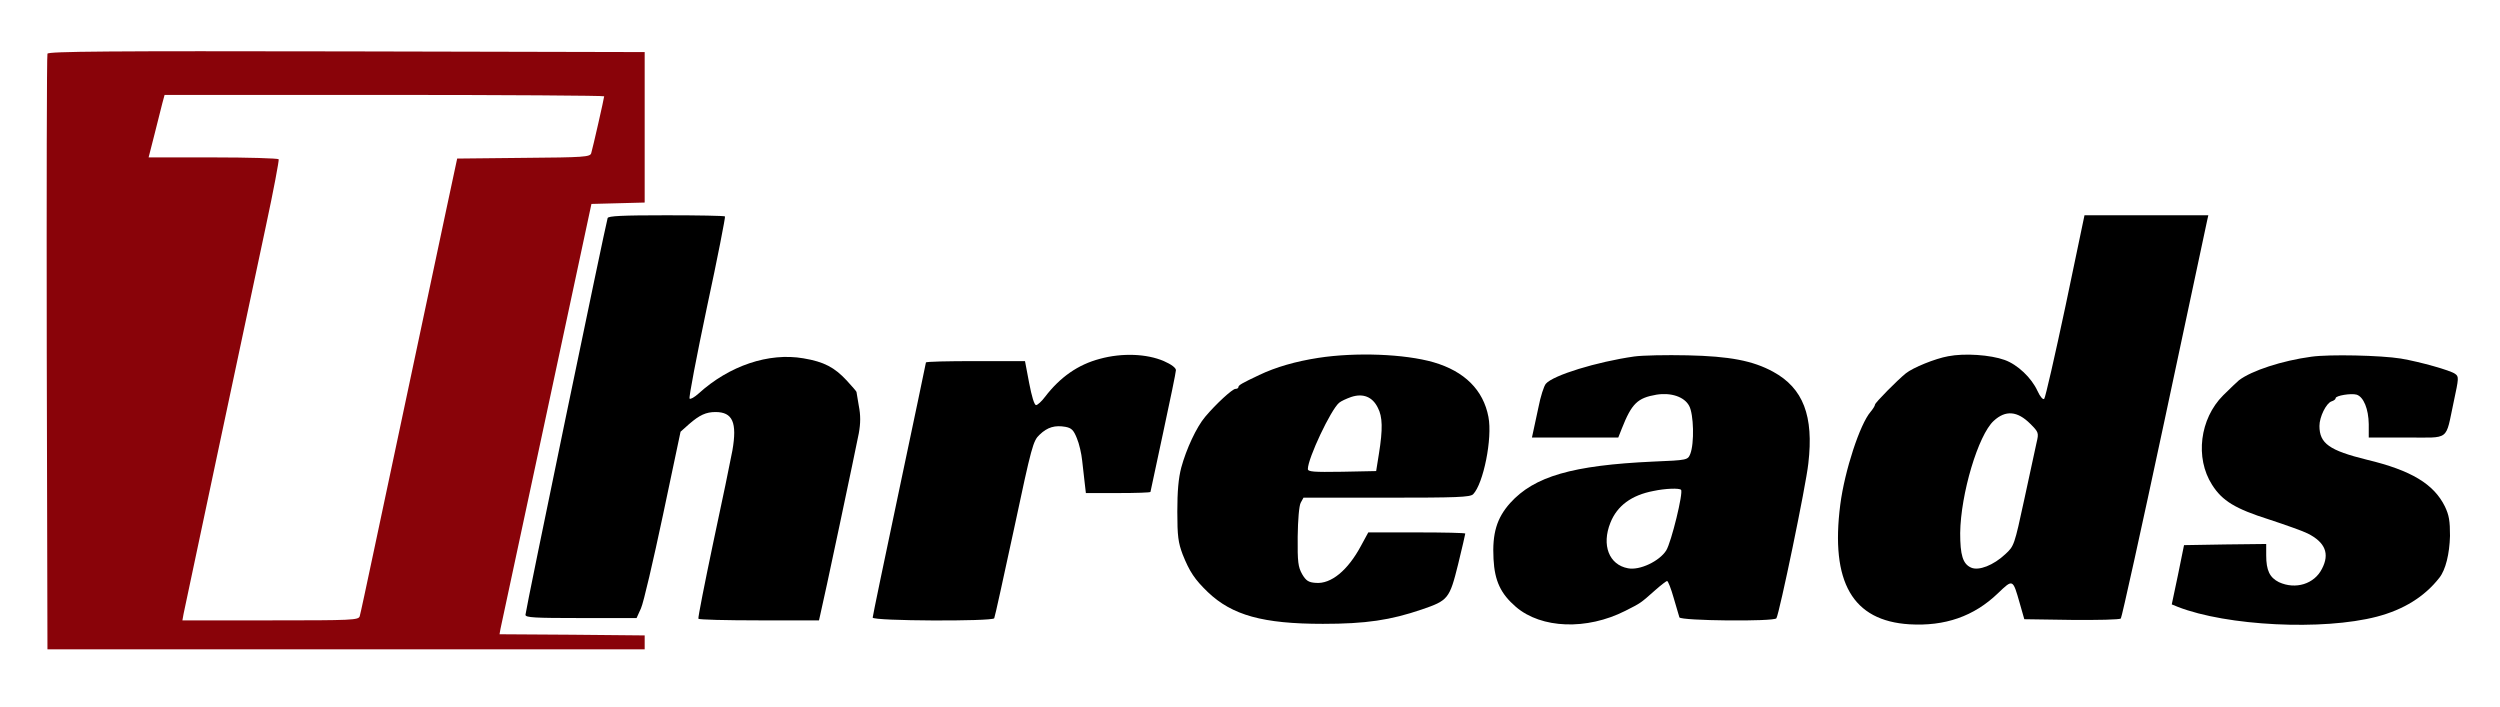
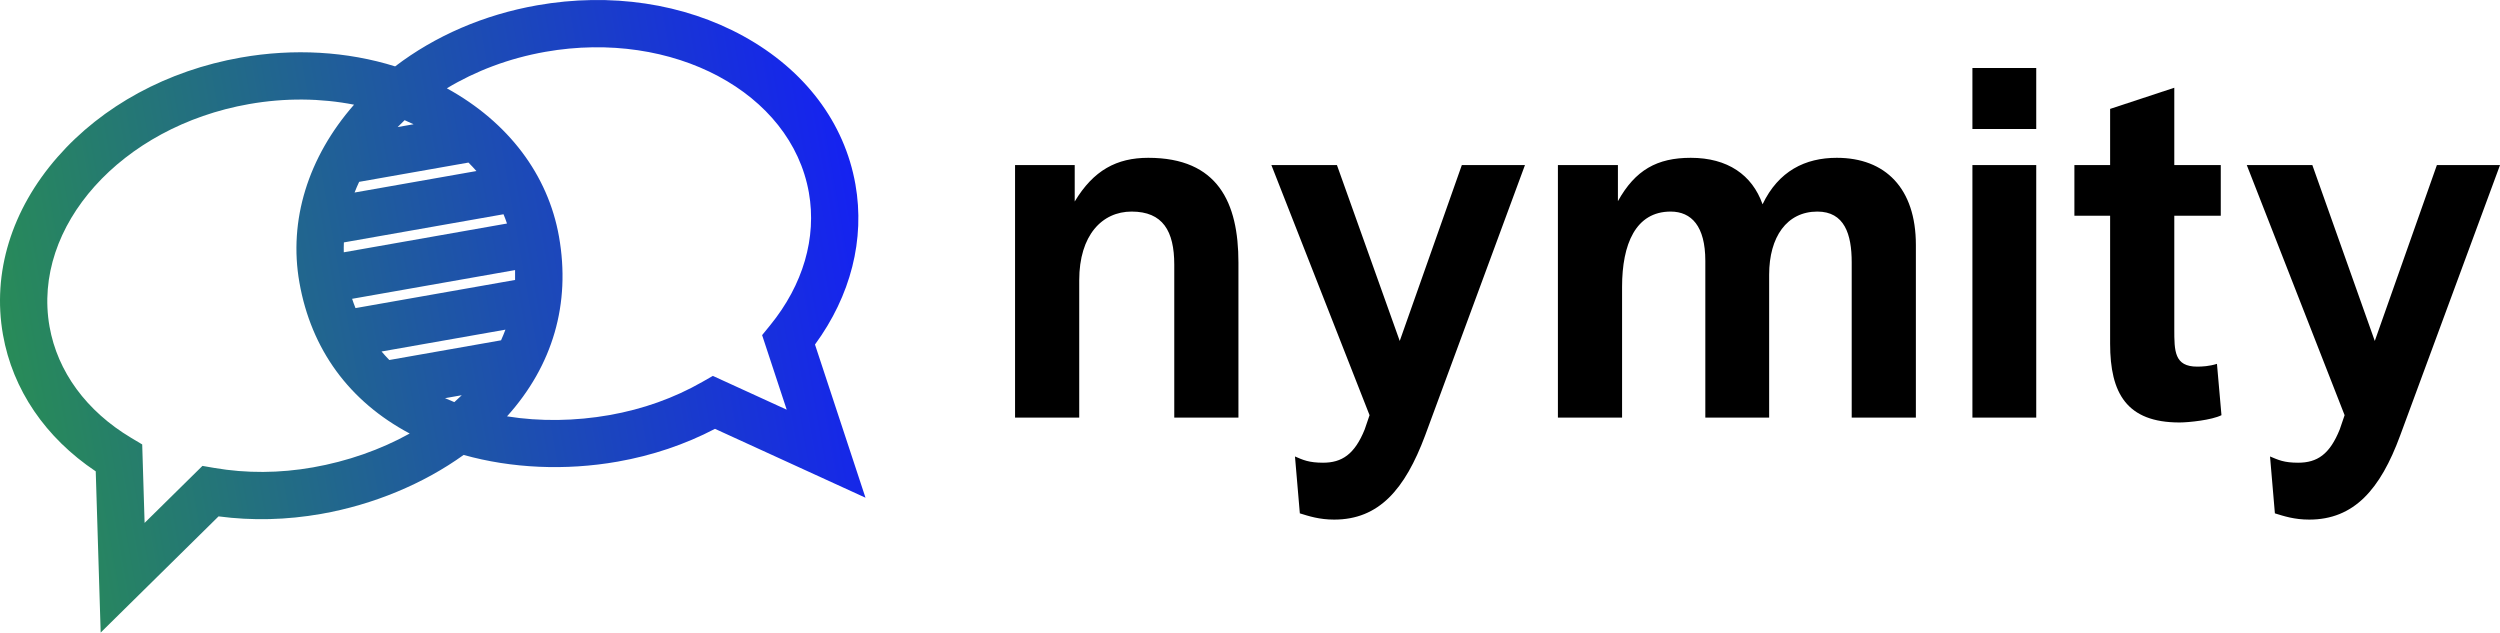
- <svg xmlns="http://www.w3.org/2000/svg" version="1.0" width="1080pt" height="305pt" viewBox="0 0 1080 305" preserveAspectRatio="xMidYMid meet">
-   <g transform="translate(0,305) scale(0.1,-0.1)" fill="#000000" stroke="none">
-     <path d="M2625 2108 c-9 -28 -355 -1696 -355 -1714 0 -12 39 -14 240 -14 l240 0 19 42 c11 24 53 205 95 403 l76 360 37 33 c45 39 73 52 114 52 74 0 94 -45 73 -166 -8 -43 -45 -223 -83 -399 -37 -176 -66 -323 -64 -328 2 -4 120 -7 263 -7 l258 0 5 22 c13 51 156 728 167 786 8 44 8 79 0 119 -5 31 -10 58 -10 60 0 2 -19 24 -42 49 -53 57 -98 81 -187 96 -150 26 -321 -32 -453 -152 -18 -16 -35 -26 -39 -22 -4 4 30 181 75 395 46 213 80 389 78 392 -3 3 -117 5 -254 5 -190 0 -250 -3 -253 -12z" />
-     <path d="M8923 1728 c-46 -216 -87 -396 -92 -401 -5 -5 -17 8 -29 34 -26 57 -86 114 -142 134 -61 22 -173 30 -244 16 -56 -10 -152 -49 -183 -74 -36 -29 -133 -127 -133 -135 0 -5 -9 -19 -19 -31 -46 -53 -112 -254 -131 -401 -43 -335 53 -502 299 -517 153 -9 278 34 382 134 65 62 64 63 94 -42 l20 -70 204 -3 c113 -1 208 1 213 6 4 4 89 388 188 852 99 465 182 855 185 868 l5 22 -267 0 -268 0 -82 -392z m-152 -509 c36 -36 37 -39 27 -81 -5 -23 -29 -134 -53 -245 -43 -199 -44 -202 -82 -237 -51 -48 -115 -73 -148 -58 -36 16 -47 55 -47 149 2 169 78 424 145 485 51 47 102 43 158 -13z" />
-     <path d="M4752 1500 c-95 -25 -172 -79 -238 -165 -14 -19 -32 -35 -38 -35 -8 0 -19 38 -30 95 l-18 95 -214 0 c-118 0 -214 -2 -214 -6 0 -3 -52 -249 -115 -548 -63 -298 -115 -548 -115 -554 0 -15 516 -17 525 -3 3 5 41 180 86 388 76 357 82 379 110 405 34 33 67 42 112 34 26 -5 35 -14 49 -49 10 -23 20 -67 23 -97 3 -30 8 -74 11 -97 l5 -43 140 0 c76 0 139 2 139 5 0 2 25 118 55 257 30 139 55 260 55 269 0 10 -20 25 -52 39 -74 32 -181 36 -276 10z" />
-     <path d="M5695 1504 c-97 -15 -184 -40 -255 -74 -74 -35 -90 -44 -90 -52 0 -5 -6 -8 -13 -8 -13 0 -84 -65 -131 -121 -37 -44 -81 -138 -103 -219 -12 -46 -17 -102 -17 -190 0 -107 4 -134 23 -185 30 -75 52 -108 109 -163 105 -100 238 -137 497 -137 186 0 292 16 427 62 114 39 120 46 157 195 17 70 31 130 31 133 0 3 -94 5 -209 5 l-210 0 -31 -57 c-57 -107 -130 -167 -196 -161 -31 2 -42 9 -59 38 -17 31 -20 51 -19 161 1 74 6 134 13 147 l12 22 359 0 c305 0 361 2 374 15 44 45 84 241 66 334 -22 116 -103 197 -237 236 -125 36 -336 44 -498 19z m257 -215 c21 -39 22 -93 5 -199 l-12 -75 -147 -3 c-125 -2 -148 0 -148 12 0 46 99 256 135 286 8 7 32 18 52 25 51 17 92 1 115 -46z" />
-     <path d="M7060 1510 c-161 -23 -351 -81 -382 -118 -8 -9 -23 -55 -32 -102 -10 -47 -20 -95 -23 -107 l-5 -23 186 0 187 0 15 38 c43 109 68 133 150 147 63 10 120 -9 141 -48 20 -36 23 -162 5 -208 -11 -26 -11 -27 -159 -33 -351 -16 -515 -64 -619 -179 -58 -65 -78 -131 -72 -242 5 -95 31 -150 97 -207 110 -94 306 -101 472 -17 67 34 65 32 129 89 25 22 48 40 52 40 4 0 17 -33 28 -72 12 -40 23 -79 25 -85 5 -15 410 -19 419 -4 13 21 128 574 138 669 24 205 -22 325 -152 396 -88 48 -188 67 -370 71 -91 2 -194 0 -230 -5z m202 -576 c11 -10 -42 -227 -64 -262 -29 -46 -114 -87 -165 -77 -82 15 -115 100 -76 197 29 73 91 119 186 137 51 11 112 13 119 5z" />
-     <path d="M9985 1509 c-126 -17 -258 -60 -313 -102 -8 -7 -39 -36 -68 -65 -101 -101 -122 -270 -48 -386 44 -70 101 -104 246 -150 73 -24 149 -51 168 -61 75 -38 95 -87 61 -152 -33 -66 -114 -91 -186 -58 -40 20 -55 51 -55 116 l0 49 -177 -2 -178 -3 -26 -128 -27 -128 27 -11 c211 -82 625 -103 859 -42 115 30 206 86 270 168 27 34 44 103 46 181 0 65 -4 89 -22 127 -48 97 -145 156 -337 202 -162 40 -205 70 -205 146 0 39 29 98 52 106 10 3 18 9 18 14 0 11 67 22 91 15 30 -10 51 -62 52 -127 l0 -58 164 0 c190 0 166 -18 203 154 22 103 23 109 6 121 -20 15 -152 52 -234 66 -87 14 -309 19 -387 8z" />
+ <svg xmlns="http://www.w3.org/2000/svg" xmlns:xlink="http://www.w3.org/1999/xlink" data-v-fde0c5aa="" viewBox="0 0 201.6 51.01" class="iconLeft" version="1.1" id="svg21" width="201.6" height="51.01">
+   <defs data-v-fde0c5aa="" id="defs2">
+     <linearGradient xlink:href="#35e4068c-01bb-459d-a0a1-b2383629c573" id="linearGradient27" gradientTransform="scale(1.263811,0.7912573)" x1="0.078" y1="23.578" x2="79.161" y2="23.578" gradientUnits="userSpaceOnUse" />
+     <linearGradient xlink:href="#35e4068c-01bb-459d-a0a1-b2383629c573" id="linearGradient29" gradientTransform="scale(1.263811,0.7912573)" x1="0.078" y1="23.578" x2="79.161" y2="23.578" gradientUnits="userSpaceOnUse" />
+   </defs>
+   <defs data-v-fde0c5aa="" id="defs6">
+     
+   </defs>
+   <g data-v-fde0c5aa="" id="0f5fa820-e6c6-48dc-88ac-96aa49a1a116" transform="matrix(2.797158,0,0,2.797158,79.58825,4.30649)" style="fill:#000000">
+     <path d="M 2.66,10.5 V 6.54 c 0,-1.3 0.66,-1.98 1.51,-1.98 0.9,0 1.23,0.56 1.23,1.53 V 10.5 H 7.25 V 6.03 C 7.25,4.3 6.66,3.01 4.65,3.01 3.74,3.01 3.07,3.37 2.53,4.27 V 3.22 H 0.81 v 7.28 z m 6.36,2.76 c 0.26,0.08 0.56,0.18 0.99,0.18 1.29,0 2.04,-0.87 2.62,-2.42 l 2.88,-7.8 H 13.69 L 11.9,8.29 10.09,3.22 H 8.2 l 2.83,7.21 -0.14,0.41 C 10.6,11.56 10.23,11.8 9.69,11.8 9.28,11.8 9.11,11.72 8.88,11.62 Z M 18.31,10.5 V 6.73 c 0,-1.23 0.39,-2.17 1.4,-2.17 0.6,0 1,0.42 1,1.42 v 4.52 h 1.84 V 6.38 c 0,-1.09 0.51,-1.82 1.39,-1.82 0.78,0 0.99,0.65 0.99,1.46 v 4.48 h 1.85 V 5.52 c 0,-1.63 -0.88,-2.51 -2.28,-2.51 -0.91,0 -1.68,0.38 -2.14,1.34 -0.3,-0.85 -1.01,-1.34 -2.07,-1.34 -0.97,0 -1.6,0.35 -2.1,1.25 V 3.22 H 16.46 V 10.5 Z M 30.25,2.18 V 0.42 h -1.84 v 1.76 z m 0,8.32 V 3.22 h -1.84 v 7.28 z m 5.21,-1.55 c -0.22,0.07 -0.43,0.08 -0.57,0.08 -0.66,0 -0.66,-0.45 -0.66,-1.08 V 4.68 h 1.34 V 3.22 H 34.23 V 0.99 L 32.38,1.6 v 1.62 h -1.03 v 1.46 h 1.03 v 3.69 c 0,1.43 0.48,2.27 2,2.27 0.27,0 0.93,-0.07 1.21,-0.21 z m 1.67,4.31 c 0.26,0.08 0.56,0.18 0.99,0.18 1.29,0 2.05,-0.87 2.62,-2.42 l 2.88,-7.8 H 41.8 l -1.79,5.07 -1.8,-5.07 h -1.89 l 2.82,7.21 -0.14,0.41 c -0.29,0.72 -0.65,0.96 -1.2,0.96 -0.41,0 -0.57,-0.08 -0.81,-0.18 z" id="path8" />
  </g>
-   <g transform="translate(0,305) scale(0.1,-0.1)" fill="#890309" stroke="none">
-     <path d="M205 2818 c-3 -7 -4 -589 -3 -1293 l3 -1280 1290 0 1290 0 0 30 0 30 -314 3 -313 2 4 23 c3 12 92 430 199 929 l194 907 115 3 115 3 0 325 0 325 -1288 3 c-1025 2 -1289 0 -1292 -10z m2405 -184 c0 -7 -49 -223 -56 -246 -5 -16 -30 -18 -292 -20 l-287 -3 -47 -220 c-42 -196 -143 -672 -313 -1475 -31 -146 -58 -273 -61 -282 -5 -17 -32 -18 -386 -18 l-380 0 5 28 c6 31 266 1254 356 1677 33 153 57 283 55 287 -3 4 -130 8 -284 8 l-278 0 25 98 c13 53 29 114 34 135 l10 37 949 0 c523 0 950 -3 950 -6z" />
+   <defs data-v-fde0c5aa="" id="defs16">
+     <linearGradient data-v-fde0c5aa="" gradientTransform="rotate(25)" id="35e4068c-01bb-459d-a0a1-b2383629c573" x1="0" y1="0" x2="1" y2="0">
+       <stop data-v-fde0c5aa="" offset="0%" stop-color="#288B58" stop-opacity="1" id="stop11" />
+       <stop data-v-fde0c5aa="" offset="100%" stop-color="#1522F1" stop-opacity="1" id="stop13" />
+     </linearGradient>
+   </defs>
+   <g data-v-fde0c5aa="" id="5da5d5a1-c9a7-4436-9786-e4aedc085c80" transform="matrix(0.6877962,-0.121277,0.121277,0.6877962,-5.335288,-4.224691)" style="fill:url(#linearGradient29);stroke:none">
+     <path d="m 100.045,45.407 c 0,-7.259 -3.468,-14.047 -9.766,-19.112 -6.124,-4.926 -14.232,-7.639 -22.83,-7.639 -6.241,0 -12.223,1.431 -17.377,4.099 -5.154,-2.668 -11.136,-4.099 -17.377,-4.099 -8.598,0 -16.706,2.713 -22.83,7.639 -6.297,5.066 -9.766,11.853 -9.766,19.112 0,6.433 2.761,12.556 7.809,17.393 L 5.238,81.231 20.971,70.382 c 3.73,1.18 7.667,1.777 11.725,1.777 6.135,0 12.232,-1.374 17.377,-3.85 5.145,2.476 11.242,3.85 17.377,3.85 4.058,0 7.995,-0.597 11.725,-1.777 L 94.908,81.231 92.236,62.8 c 5.048,-4.836 7.809,-10.96 7.809,-17.393 z m -78.576,19.385 -1.318,-0.473 -7.72,5.323 1.301,-8.97 -1.13,-0.977 C 8.059,55.767 5.557,50.693 5.557,45.407 c 0,-11.742 12.175,-21.295 27.139,-21.295 4.28,0 8.331,0.783 11.936,2.174 l -0.012,0.009 c -6.298,5.066 -9.766,11.853 -9.766,19.112 0,7.85 3.282,14.521 9.513,19.386 -3.665,1.267 -7.675,1.91 -11.671,1.91 -3.919,0 -7.696,-0.643 -11.227,-1.911 z m 35.154,-8.767 h -13.1 c -0.25,-0.365 -0.487,-0.74 -0.711,-1.123 h 14.522 c -0.224,0.383 -0.461,0.758 -0.711,1.123 z m -5.569,5.457 c -0.321,0.219 -0.648,0.43 -0.981,0.636 -0.333,-0.205 -0.66,-0.417 -0.981,-0.636 z M 59.428,49.445 H 40.718 A 18.287,18.287 0 0 1 40.52,48.321 h 19.106 a 19.94,19.94 0 0 1 -0.198,1.124 z m -18.923,-6.58 c 0.057,-0.378 0.127,-0.752 0.209,-1.123 h 18.717 c 0.082,0.371 0.152,0.746 0.21,1.123 z m 2.425,-6.58 c 0.231,-0.381 0.476,-0.755 0.735,-1.123 h 12.816 c 0.259,0.368 0.504,0.743 0.735,1.123 z m 6.207,-6.58 c 0.305,-0.22 0.618,-0.433 0.936,-0.642 0.318,0.209 0.63,0.422 0.936,0.642 z m 38.577,39.937 -7.72,-5.323 -1.318,0.473 c -3.53,1.268 -7.308,1.91 -11.227,1.91 -3.996,0 -8.006,-0.642 -11.671,-1.91 6.231,-4.865 9.513,-11.536 9.513,-19.386 0,-7.259 -3.468,-14.047 -9.766,-19.112 l -0.012,-0.009 c 3.604,-1.391 7.655,-2.174 11.936,-2.174 14.964,0 27.139,9.553 27.139,21.295 0,5.286 -2.502,10.36 -7.045,14.288 l -1.13,0.977 z" id="path18" style="fill:url(#linearGradient27)" />
  </g>
</svg>
